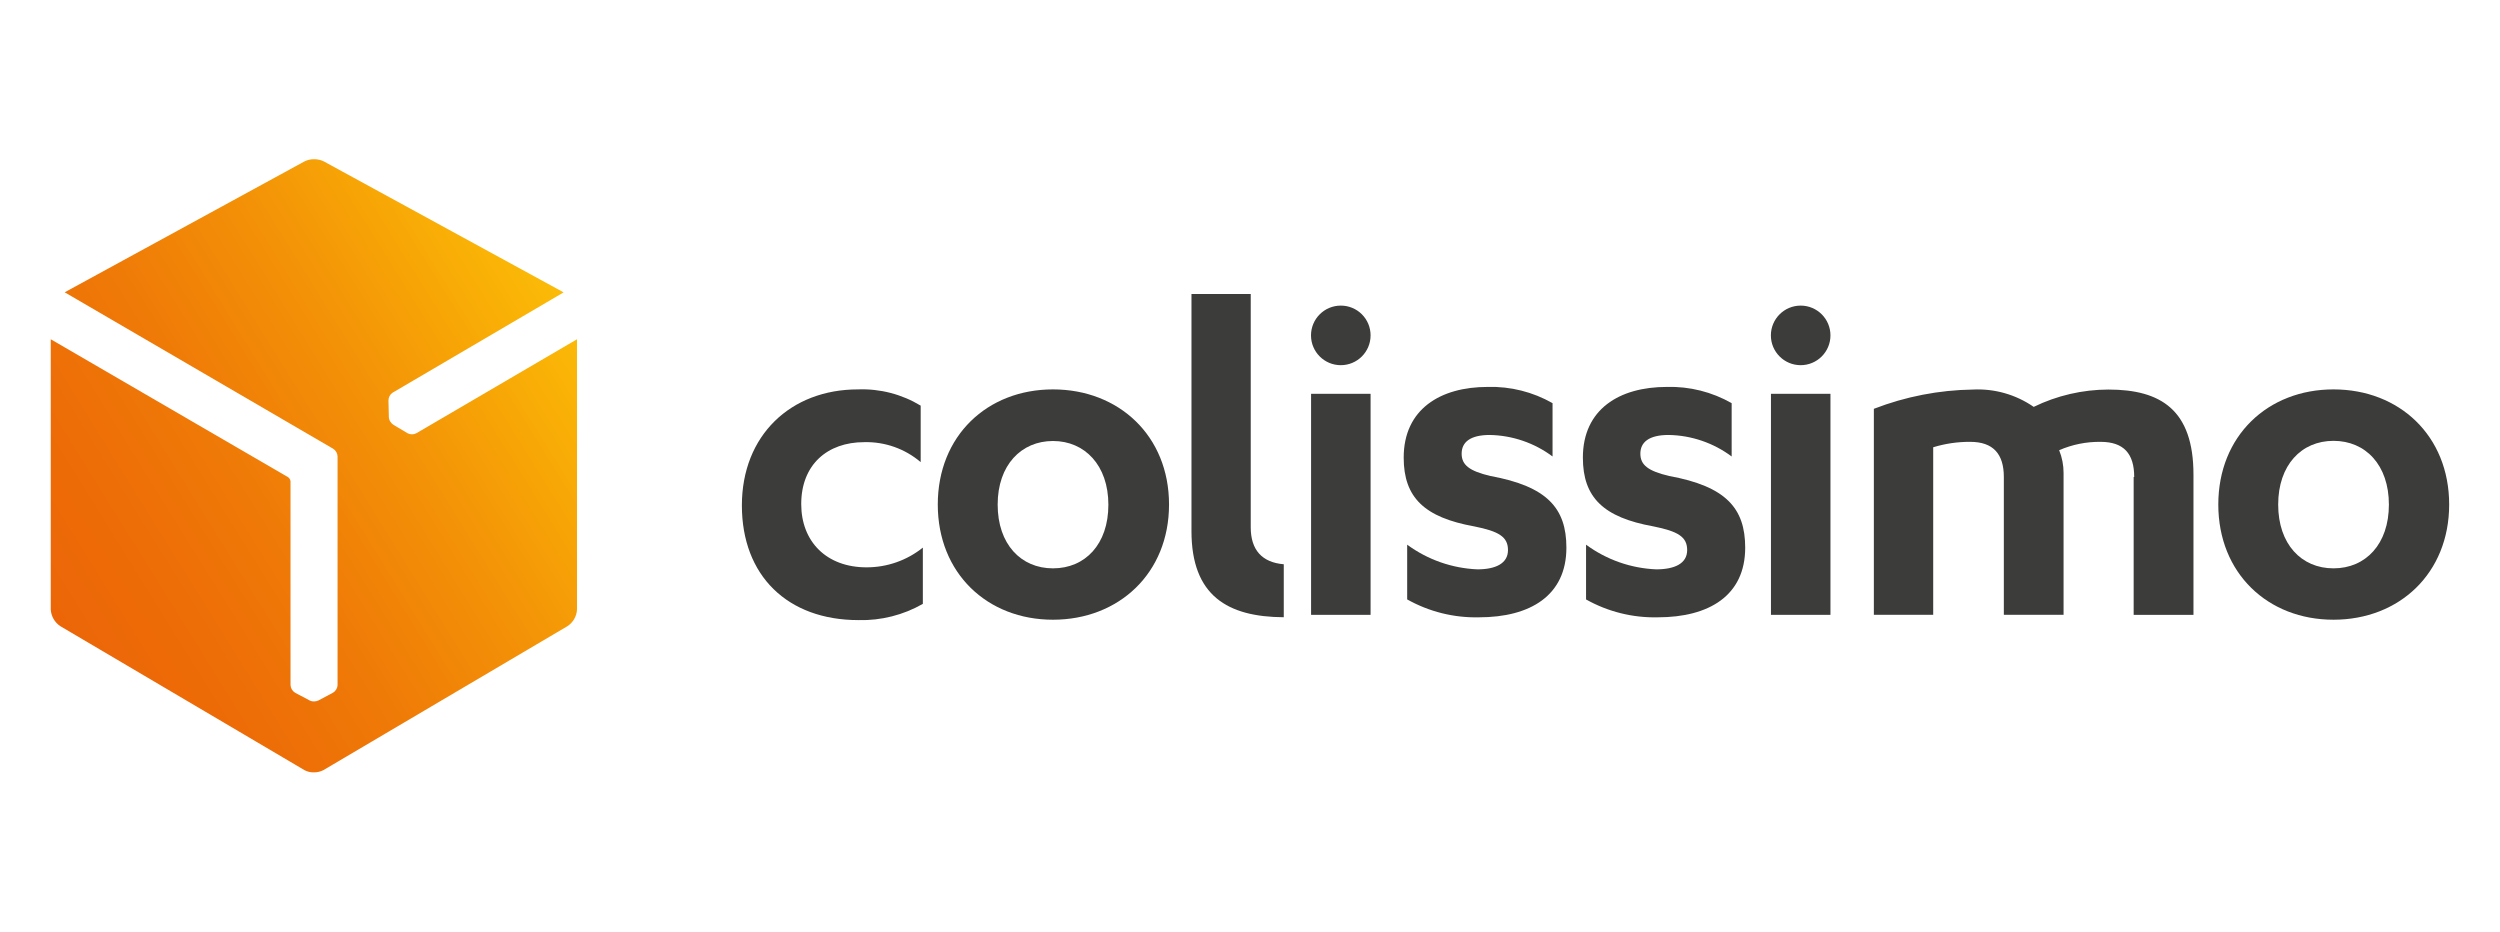
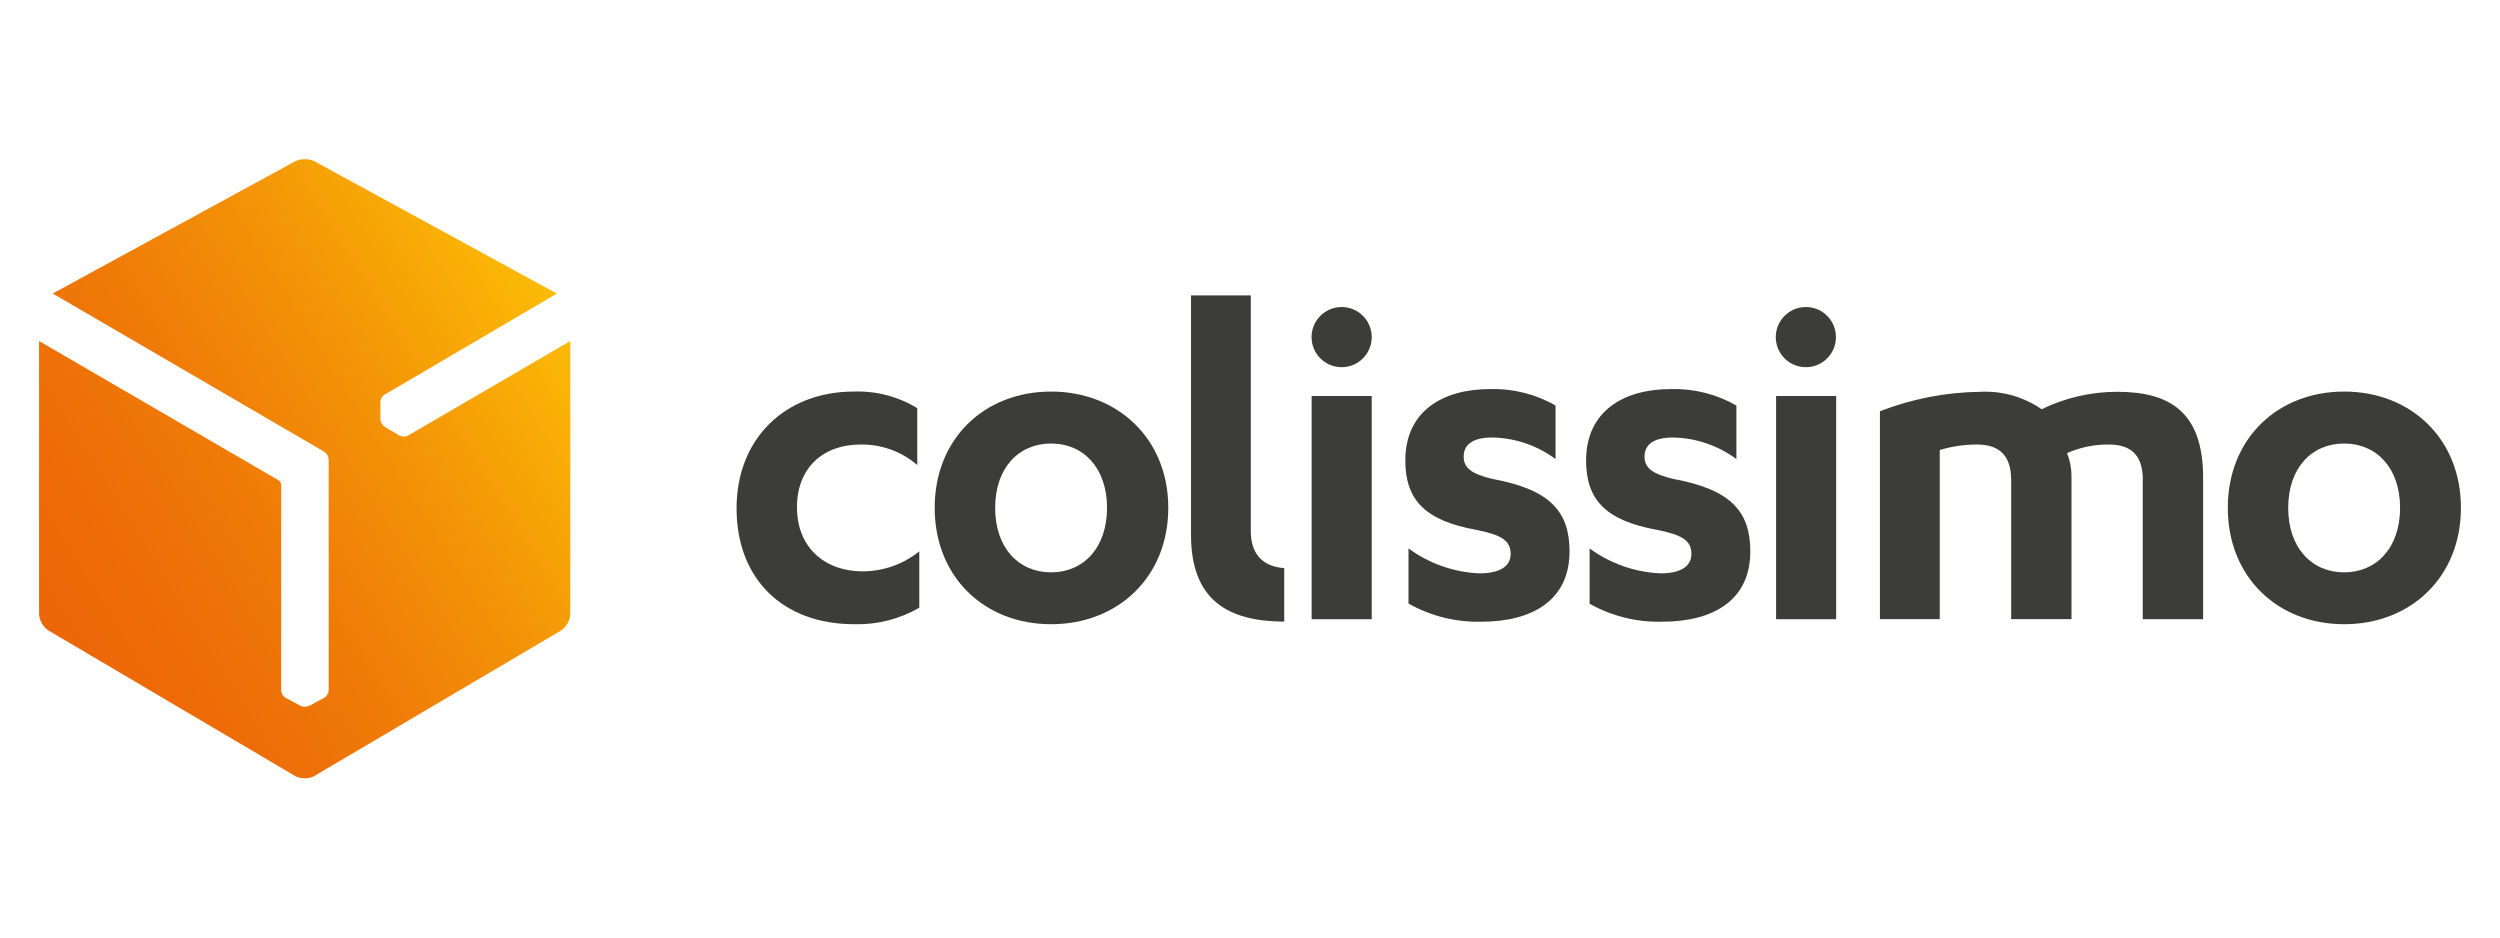
- <svg xmlns="http://www.w3.org/2000/svg" viewBox="0 0 323.13 120.41">
+ <svg xmlns="http://www.w3.org/2000/svg" viewBox="0 0 320 120">
  <defs>
    <style>.a{fill:none;}.b{fill:url(#a);}.c{fill:#3c3c3b;}</style>
-     <linearGradient id="a" x1="7.35" y1="41.87" x2="72.8" y2="82.5" gradientTransform="matrix(1, 0, 0, -1, 0, 122)" gradientUnits="userSpaceOnUse">
+     <linearGradient id="a" x1="5.79" y1="41.67" x2="71.23" y2="82.29" gradientTransform="matrix(1, 0, 0, -1, 0, 121.59)" gradientUnits="userSpaceOnUse">
      <stop offset="0" stop-color="#ec6608" />
      <stop offset="0.17" stop-color="#ed6c07" />
      <stop offset="0.39" stop-color="#ef7a07" />
      <stop offset="0.64" stop-color="#f39107" />
      <stop offset="0.9" stop-color="#f9af06" />
      <stop offset="1" stop-color="#fbba07" />
    </linearGradient>
  </defs>
-   <rect class="a" width="323.13" height="120.41" />
-   <path class="b" d="M53.81,56a1.22,1.22,0,0,1-1.13,0l-1.84-1.1a1.25,1.25,0,0,1-.4-.42l0,0a1.12,1.12,0,0,1-.18-.58l-.05-2.15a1.21,1.21,0,0,1,.54-1L72.85,37.79l-31-16.93a2.8,2.8,0,0,0-1.25-.28,2.7,2.7,0,0,0-1.24.28l-31,16.92L43.06,58a1.21,1.21,0,0,1,.57,1V88.53a1.2,1.2,0,0,1-.59,1l-1.87,1a1.25,1.25,0,0,1-.56.13h0a1.18,1.18,0,0,1-.6-.13l-1.88-1a1.23,1.23,0,0,1-.58-1V62.2a.76.76,0,0,0-.31-.52L6.56,43.85V78.79a2.78,2.78,0,0,0,1.23,2.14L39.35,99.54a2.42,2.42,0,0,0,1.22.29,2.6,2.6,0,0,0,1.23-.29L73.35,80.93a2.75,2.75,0,0,0,1.23-2.14V43.85Z" />
-   <path class="c" d="M119,52.43a14.6,14.6,0,0,0-8.11-2.1c-8.69,0-15,5.94-15,15s5.88,14.82,15.08,14.82a15.92,15.92,0,0,0,8.31-2.1V70.78A11.6,11.6,0,0,1,112,73.33c-5.17,0-8.44-3.32-8.44-8.18,0-5.1,3.39-8,8.13-8A10.83,10.83,0,0,1,119,59.73v-7.3Z" />
-   <path class="c" d="M165.91,72.93h0c-2.8-.24-4.25-1.86-4.25-4.77V38H154V68.65c0,8.36,4.68,11.09,11.93,11.13V72.93Z" />
-   <path class="c" d="M136.1,50.33c-8.5,0-14.89,6-14.89,14.88S127.6,80.1,136.1,80.1s15-6,15-14.89S144.6,50.33,136.1,50.33Zm0,23.13c-4.15,0-7.15-3.13-7.15-8.24S132,57,136.1,57s7.16,3.13,7.16,8.24S140.26,73.46,136.1,73.46Z" />
-   <path class="c" d="M181.89,77.48a18.07,18.07,0,0,0,9.26,2.31c6.64,0,11.31-2.82,11.31-9,0-5.11-2.49-7.93-9.84-9.27-2.68-.64-3.7-1.41-3.7-2.88s1.08-2.42,3.64-2.42A14,14,0,0,1,200.67,59V52.11a16,16,0,0,0-8.38-2.1c-6.12,0-10.86,2.87-10.86,9.14,0,5.17,2.69,7.73,9.13,8.89,3.14.63,4.35,1.33,4.35,3.06s-1.6,2.49-3.95,2.49a16.49,16.49,0,0,1-9.08-3.19v7.08Z" />
-   <polygon class="c" points="169.46 79.47 177.15 79.47 177.15 77.02 177.15 50.9 169.46 50.9 169.46 79.47" />
-   <path class="c" d="M173.3,39.5a3.85,3.85,0,1,0,3.85,3.85,3.84,3.84,0,0,0-3.85-3.85" />
-   <path class="c" d="M301.61,50.33c-8.49,0-14.89,6-14.89,14.88s6.39,14.89,14.89,14.89,14.95-6,14.95-14.89S310.11,50.33,301.61,50.33Zm0,23.13c-4.15,0-7.15-3.13-7.15-8.24s3-8.24,7.15-8.24,7.16,3.13,7.16,8.24S305.77,73.46,301.61,73.46Z" />
-   <path class="c" d="M205,77.48a18.07,18.07,0,0,0,9.26,2.31c6.65,0,11.31-2.82,11.31-9,0-5.11-2.49-7.93-9.84-9.27-2.69-.64-3.71-1.41-3.71-2.88s1.09-2.42,3.65-2.42A14,14,0,0,1,223.82,59V52.11a16,16,0,0,0-8.37-2.1c-6.13,0-10.86,2.87-10.86,9.14,0,5.17,2.68,7.73,9.13,8.89,3.13.63,4.35,1.33,4.35,3.06s-1.6,2.49-4,2.49A16.43,16.43,0,0,1,205,70.4v7.08Z" />
-   <polygon class="c" points="228.9 79.47 236.59 79.47 236.59 77.02 236.59 50.9 228.9 50.9 228.9 79.47" />
-   <path class="c" d="M232.75,39.5a3.85,3.85,0,1,0,3.84,3.85,3.85,3.85,0,0,0-3.84-3.85" />
-   <path class="c" d="M275.85,61.65c0-3-1.34-4.54-4.34-4.54a13,13,0,0,0-5.36,1.08,7.77,7.77,0,0,1,.57,2.94V79.46H259V61.65c0-3-1.4-4.54-4.34-4.54a16,16,0,0,0-4.79.7V79.46H242.2V52.84A36.94,36.94,0,0,1,255,50.35a12.7,12.7,0,0,1,7.86,2.24,22.14,22.14,0,0,1,9.65-2.24c6.77,0,11,2.62,11,11V79.47h-7.73V61.65Z" />
+   <rect class="a" width="320" height="120" />
+   <path class="b" d="M52.25,55.74a1.21,1.21,0,0,1-1.14,0l-1.84-1.09a1.14,1.14,0,0,1-.39-.42l0,0a1.11,1.11,0,0,1-.19-.58l0-2.14a1.18,1.18,0,0,1,.54-1L71.28,37.58l-31-16.92A2.61,2.61,0,0,0,39,20.38a2.65,2.65,0,0,0-1.25.28l-31,16.91L41.5,57.82a1.23,1.23,0,0,1,.57,1V88.33a1.2,1.2,0,0,1-.59,1l-1.87,1a1.28,1.28,0,0,1-.56.13h0a1.16,1.16,0,0,1-.6-.13l-1.88-1a1.2,1.2,0,0,1-.58-1V62a.74.74,0,0,0-.31-.51L5,43.65V78.58a2.72,2.72,0,0,0,1.23,2.14L37.78,99.33a2.38,2.38,0,0,0,1.23.29,2.42,2.42,0,0,0,1.22-.29L71.79,80.72A2.77,2.77,0,0,0,73,78.58V43.65Z" />
+   <path class="c" d="M117.39,52.23a14.63,14.63,0,0,0-8.11-2.11c-8.69,0-15,5.94-15,14.95s5.89,14.83,15.08,14.83a15.81,15.81,0,0,0,8.31-2.11V70.57a11.54,11.54,0,0,1-7.22,2.56c-5.17,0-8.44-3.33-8.44-8.18,0-5.11,3.39-8.05,8.12-8.05a10.87,10.87,0,0,1,7.28,2.62V52.23Z" />
+   <path class="c" d="M164.35,72.72h0c-2.8-.23-4.25-1.86-4.25-4.77V37.81h-7.65V68.45c0,8.35,4.68,11.08,11.93,11.12V72.72Z" />
+   <path class="c" d="M134.54,50.12c-8.51,0-14.9,6-14.9,14.88s6.39,14.9,14.9,14.9,15-6,15-14.9S143,50.12,134.54,50.12Zm0,23.14c-4.16,0-7.16-3.14-7.16-8.25s3-8.24,7.16-8.24,7.16,3.14,7.16,8.24S138.69,73.26,134.54,73.26Z" />
+   <path class="c" d="M180.33,77.28a18.07,18.07,0,0,0,9.26,2.3c6.64,0,11.31-2.81,11.31-9,0-5.11-2.49-7.92-9.84-9.27-2.69-.64-3.71-1.4-3.71-2.87S188.44,56,191,56a14,14,0,0,1,8.11,2.76V51.91a15.91,15.91,0,0,0-8.37-2.11c-6.13,0-10.86,2.87-10.86,9.14,0,5.18,2.68,7.73,9.13,8.89,3.13.64,4.35,1.34,4.35,3.07s-1.6,2.49-4,2.49a16.51,16.51,0,0,1-9.07-3.19v7.08Z" />
+   <polygon class="c" points="167.89 79.26 175.58 79.26 175.58 76.81 175.58 50.69 167.89 50.69 167.89 79.26" />
+   <path class="c" d="M171.74,39.3a3.85,3.85,0,1,0,3.84,3.84,3.84,3.84,0,0,0-3.84-3.84" />
+   <path class="c" d="M300.05,50.12c-8.5,0-14.89,6-14.89,14.88s6.39,14.9,14.89,14.9S315,73.89,315,65,308.54,50.12,300.05,50.12Zm0,23.14c-4.15,0-7.16-3.14-7.16-8.25s3-8.24,7.16-8.24,7.16,3.14,7.16,8.24S304.2,73.26,300.05,73.26Z" />
+   <path class="c" d="M203.47,77.28a18.07,18.07,0,0,0,9.26,2.3c6.66,0,11.31-2.81,11.31-9,0-5.11-2.48-7.92-9.84-9.27-2.68-.64-3.7-1.4-3.7-2.87S211.58,56,214.15,56a14.05,14.05,0,0,1,8.11,2.76V51.91a16,16,0,0,0-8.38-2.11c-6.12,0-10.86,2.87-10.86,9.14,0,5.18,2.69,7.73,9.13,8.89,3.14.64,4.35,1.34,4.35,3.07s-1.6,2.49-3.95,2.49a16.56,16.56,0,0,1-9.08-3.19v7.08Z" />
+   <polygon class="c" points="227.34 79.26 235.03 79.26 235.03 76.81 235.03 50.69 227.34 50.69 227.34 79.26" />
+   <path class="c" d="M231.18,39.3A3.85,3.85,0,1,0,235,43.14a3.84,3.84,0,0,0-3.85-3.84" />
+   <path class="c" d="M274.28,61.44c0-3-1.33-4.54-4.34-4.54A12.83,12.83,0,0,0,264.58,58a7.72,7.72,0,0,1,.57,2.94V79.25h-7.72V61.44c0-3-1.41-4.54-4.35-4.54a16.33,16.33,0,0,0-4.79.7V79.25h-7.66V52.64a36.81,36.81,0,0,1,12.84-2.49,12.7,12.7,0,0,1,7.86,2.23A22.1,22.1,0,0,1,271,50.15c6.78,0,11,2.62,11,11V79.26h-7.73V61.44Z" />
</svg>
